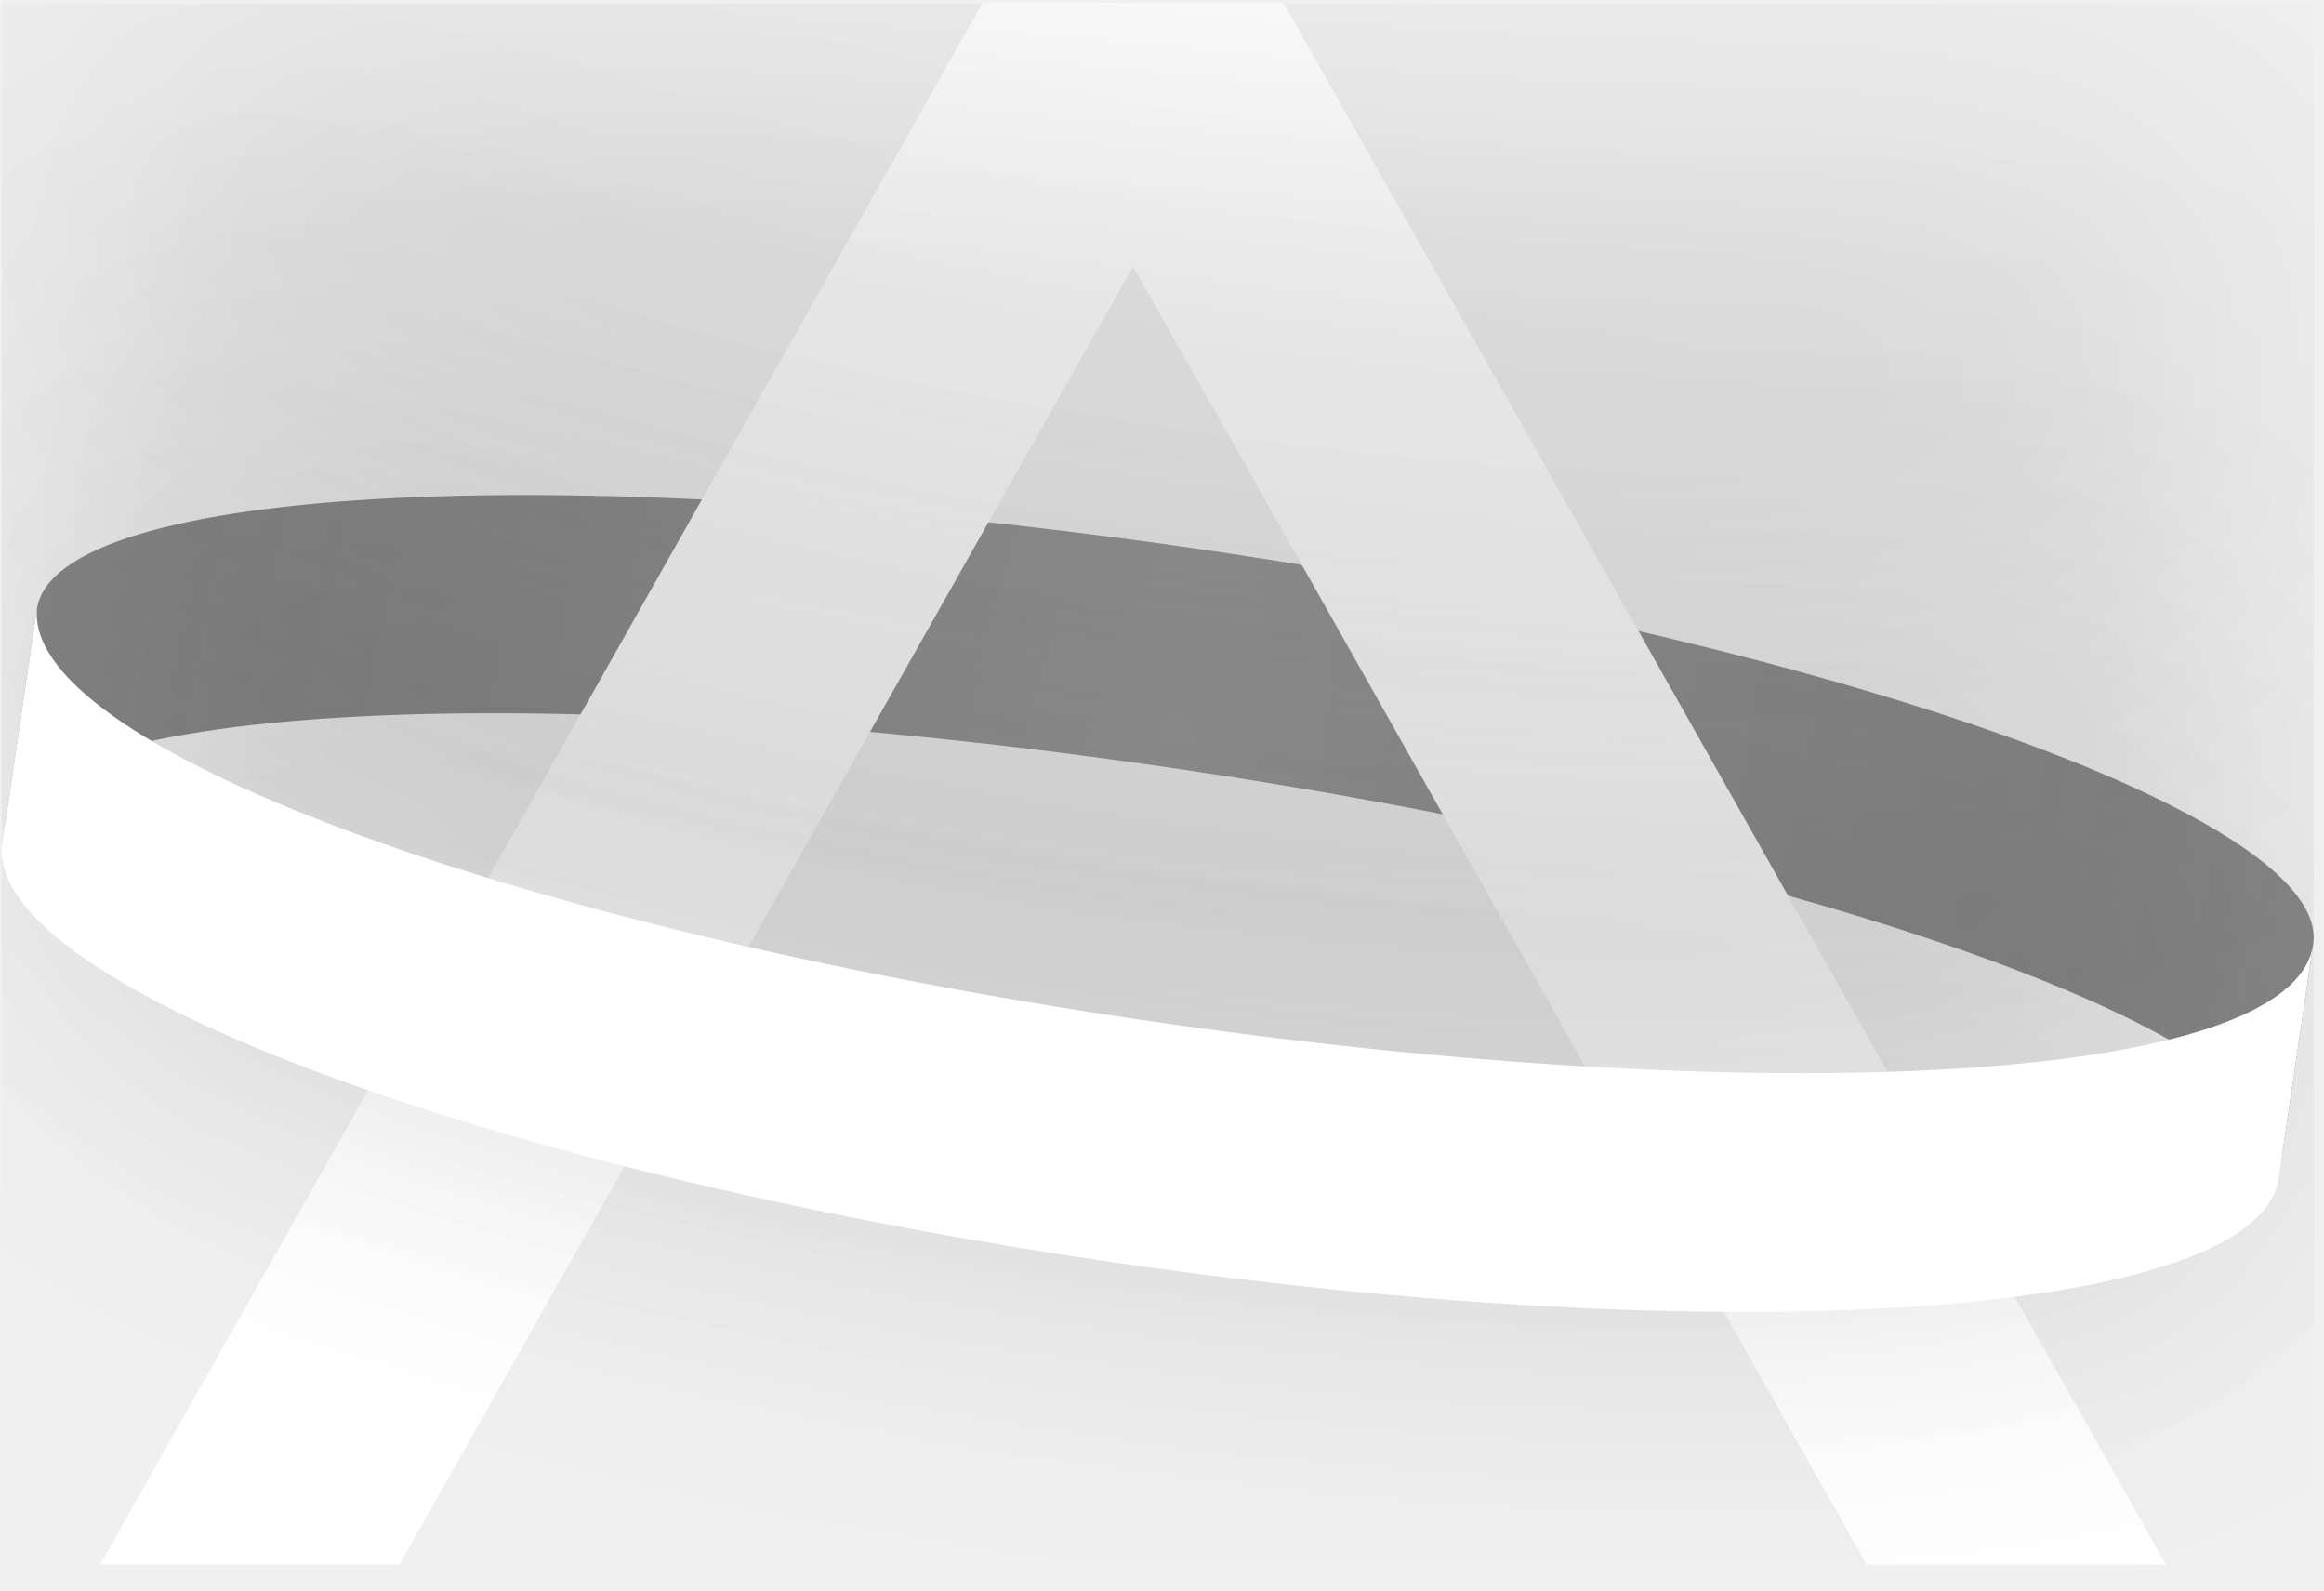
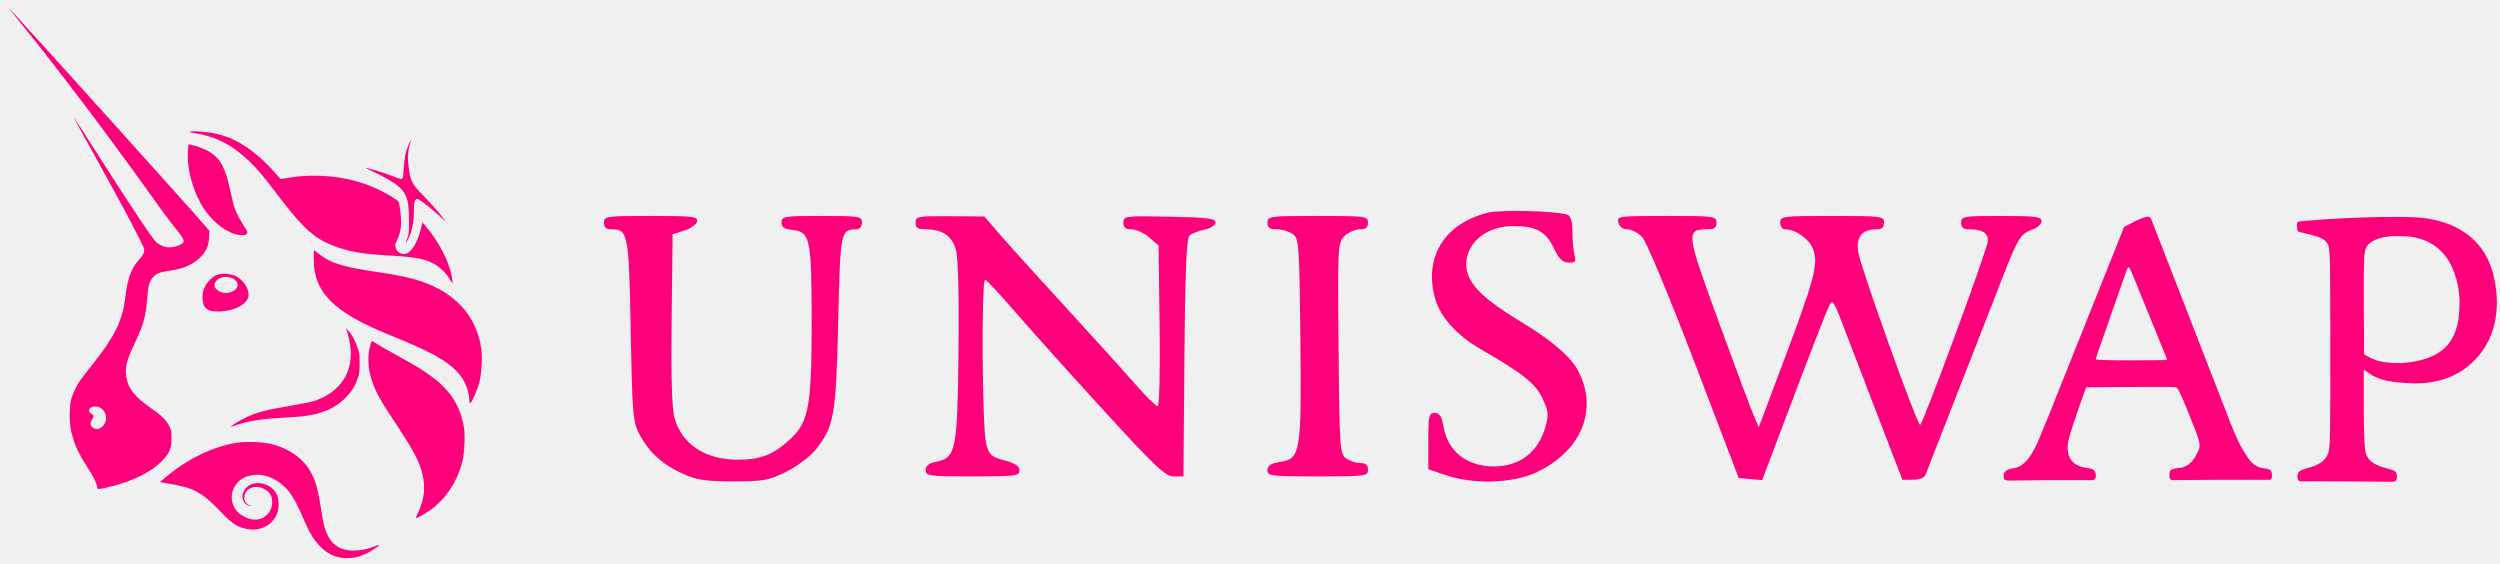
- <svg xmlns="http://www.w3.org/2000/svg" width="76" height="52" viewBox="0 0 76 52" fill="none">
-   <g clip-path="url(#clip0_8015_12014)">
-     <path d="M0.156 27.045L1.187 20.043C1.198 19.988 1.2 19.955 1.207 19.911C1.808 15.825 18.96 14.967 39.516 17.994C60.072 21.021 76.248 26.787 75.647 30.872C75.641 30.917 75.633 30.97 75.627 31.005L74.597 38.002C75.188 33.917 59.015 28.154 38.466 25.128C17.909 22.101 0.758 22.959 0.156 27.045Z" fill="url(#paint0_radial_8015_12014)" />
-     <path d="M13.064 51.148H3.276L32.123 0.11H41.912L13.064 51.148Z" fill="white" />
-     <path d="M61.043 51.148H70.832L41.984 0.11H32.196L61.043 51.148Z" fill="white" />
-     <g filter="url(#filter0_ddddd_8015_12014)">
-       <path d="M37.255 33.333C57.812 36.36 74.976 35.414 75.641 30.896L74.54 38.376C74.532 38.434 74.526 38.473 74.519 38.522C73.854 43.04 56.651 44.249 36.094 41.222C15.538 38.196 -0.587 32.079 0.079 27.561C0.086 27.512 0.094 27.458 0.1 27.414L1.221 19.803C0.556 24.321 16.699 30.306 37.255 33.333Z" fill="white" />
-     </g>
+ <svg xmlns="http://www.w3.org/2000/svg" width="213" height="48" viewBox="0 0 213 48" fill="none">
+   <g clip-path="url(#clip0_8015_12013)">
+     <path fill-rule="evenodd" clip-rule="evenodd" d="M1.556 1.705C6.851 8.197 12.666 16.353 13.606 17.672C13.656 17.743 13.693 17.794 13.714 17.824C14.216 18.524 14.629 19.044 14.944 19.439C15.641 20.316 15.848 20.576 15.432 20.816C15.096 21.008 14.75 21.072 14.404 21.072C14.013 21.072 13.573 20.882 13.252 20.574C13.025 20.357 11.474 18.082 9.362 14.771C7.745 12.238 6.393 10.136 6.356 10.101C6.271 10.02 6.272 10.023 9.197 15.309C11.033 18.628 12.29 21.081 12.29 21.238C12.29 21.557 12.203 21.724 11.813 22.164C11.164 22.896 10.873 23.719 10.663 25.422C10.428 27.331 9.767 28.679 7.935 30.987C6.863 32.338 6.687 32.586 6.417 33.13C6.076 33.816 5.982 34.2 5.944 35.066C5.904 35.981 5.982 36.573 6.259 37.448C6.501 38.214 6.754 38.72 7.401 39.733C7.96 40.606 8.281 41.255 8.281 41.509C8.281 41.711 8.319 41.711 9.184 41.514C11.255 41.041 12.936 40.211 13.881 39.193C14.466 38.563 14.604 38.215 14.608 37.352C14.611 36.788 14.591 36.669 14.44 36.344C14.194 35.816 13.746 35.376 12.759 34.695C11.466 33.802 10.914 33.083 10.761 32.094C10.636 31.283 10.781 30.711 11.497 29.196C12.237 27.628 12.421 26.96 12.545 25.38C12.625 24.359 12.736 23.957 13.026 23.634C13.329 23.297 13.602 23.182 14.351 23.079C15.573 22.91 16.351 22.591 16.991 21.996C17.546 21.479 17.778 20.982 17.814 20.233L17.841 19.665L17.531 19.3C16.408 17.977 0.804 0.666 0.735 0.666C0.72 0.666 1.089 1.134 1.556 1.705ZM8.911 36.102C9.165 35.648 9.03 35.064 8.606 34.779C8.204 34.509 7.581 34.636 7.581 34.987C7.581 35.094 7.64 35.172 7.772 35.241C7.995 35.357 8.011 35.487 7.836 35.753C7.658 36.022 7.673 36.259 7.876 36.42C8.204 36.679 8.668 36.537 8.911 36.102ZM16.553 11.337C16.052 11.259 16.03 11.25 16.266 11.213C16.718 11.143 17.785 11.239 18.52 11.415C20.236 11.827 21.797 12.883 23.464 14.757L23.907 15.255L24.541 15.152C27.209 14.719 29.924 15.063 32.195 16.123C32.82 16.415 33.805 16.995 33.928 17.144C33.967 17.191 34.039 17.497 34.088 17.824C34.256 18.953 34.172 19.819 33.83 20.465C33.644 20.817 33.634 20.929 33.759 21.23C33.858 21.47 34.137 21.648 34.413 21.647C34.977 21.647 35.584 20.725 35.866 19.443L35.977 18.934L36.199 19.187C37.414 20.577 38.368 22.473 38.532 23.823L38.574 24.174L38.37 23.855C38.019 23.304 37.666 22.93 37.214 22.627C36.399 22.083 35.537 21.897 33.255 21.776C31.193 21.666 30.027 21.488 28.87 21.107C26.902 20.459 25.91 19.596 23.572 16.498C22.534 15.122 21.892 14.36 21.253 13.747C19.803 12.354 18.377 11.623 16.553 11.337ZM34.393 14.41C34.444 13.488 34.568 12.88 34.817 12.324C34.916 12.104 35.008 11.924 35.022 11.924C35.036 11.924 34.994 12.087 34.927 12.285C34.746 12.824 34.716 13.561 34.841 14.419C34.999 15.508 35.089 15.665 36.228 16.84C36.762 17.392 37.384 18.087 37.609 18.386L38.019 18.929L37.609 18.541C37.108 18.066 35.956 17.141 35.702 17.009C35.531 16.92 35.506 16.922 35.401 17.027C35.304 17.125 35.283 17.271 35.27 17.964C35.249 19.043 35.103 19.736 34.752 20.429C34.562 20.803 34.532 20.723 34.703 20.3C34.832 19.985 34.845 19.846 34.844 18.801C34.842 16.702 34.595 16.197 33.148 15.332C32.782 15.113 32.178 14.797 31.806 14.63C31.434 14.463 31.139 14.318 31.15 14.307C31.191 14.266 32.602 14.682 33.17 14.902C34.015 15.231 34.154 15.273 34.257 15.234C34.326 15.207 34.359 15.005 34.393 14.41ZM16.016 12.798C15.88 14.419 16.509 16.587 17.526 18.001C18.314 19.098 19.536 19.95 20.438 20.032C21.029 20.086 21.206 19.899 20.939 19.505C20.568 18.957 20.112 18.115 19.991 17.754C19.916 17.53 19.753 16.868 19.629 16.283C19.204 14.285 18.788 13.507 17.825 12.916C17.474 12.701 16.724 12.419 16.289 12.339L16.058 12.297L16.016 12.798ZM33.159 28.526C28.407 26.594 26.733 24.916 26.733 22.085C26.733 21.669 26.747 21.328 26.764 21.328C26.782 21.328 26.965 21.465 27.173 21.633C28.137 22.414 29.216 22.748 32.203 23.188C33.961 23.447 34.951 23.656 35.863 23.962C38.764 24.934 40.559 26.905 40.987 29.591C41.111 30.372 41.038 31.835 40.837 32.607C40.677 33.216 40.191 34.314 40.063 34.356C40.027 34.368 39.992 34.23 39.983 34.041C39.934 33.033 39.429 32.051 38.582 31.315C37.618 30.479 36.324 29.814 33.159 28.526ZM29.593 28.314C29.66 28.514 29.763 28.971 29.823 29.329C30.203 31.617 29.014 33.466 26.701 34.183C26.456 34.258 25.491 34.449 24.557 34.606C22.666 34.924 21.823 35.15 20.975 35.562C20.373 35.855 19.645 36.293 19.689 36.336C19.703 36.35 19.84 36.317 19.994 36.263C21.063 35.884 22.253 35.687 24.06 35.592C24.778 35.555 25.594 35.495 25.874 35.459C27.485 35.254 28.601 34.76 29.469 33.868C29.952 33.371 30.24 32.908 30.472 32.256C30.619 31.842 30.639 31.688 30.64 30.955C30.641 30.208 30.623 30.072 30.464 29.612C30.255 29.009 30.009 28.558 29.697 28.204L29.472 27.949L29.593 28.314ZM32.001 33.237C31.37 31.866 31.225 30.543 31.571 29.308C31.608 29.176 31.667 29.068 31.703 29.068C31.739 29.068 31.888 29.149 32.034 29.249C32.325 29.447 32.909 29.78 34.464 30.636C36.404 31.705 37.51 32.532 38.262 33.477C38.921 34.305 39.328 35.248 39.525 36.397C39.636 37.048 39.571 38.615 39.405 39.271C38.884 41.339 37.671 42.963 35.942 43.911C35.689 44.049 35.461 44.163 35.437 44.164C35.412 44.164 35.505 43.928 35.642 43.637C36.224 42.409 36.29 41.214 35.85 39.884C35.581 39.07 35.032 38.077 33.923 36.398C32.634 34.445 32.318 33.926 32.001 33.237ZM20.107 37.734C18.109 38.062 15.914 39.131 14.151 40.635L13.626 41.083L14.087 41.156C16.495 41.535 17.143 41.872 18.814 43.61C19.775 44.61 20.099 44.832 20.897 45.038C22.068 45.34 23.222 44.785 23.618 43.73C23.795 43.259 23.771 42.478 23.568 42.086C23.085 41.153 21.679 40.851 20.999 41.535C20.433 42.104 20.598 42.962 21.302 43.109C21.463 43.144 21.459 43.136 21.261 43.046C20.953 42.905 20.819 42.71 20.817 42.399C20.813 41.67 21.638 41.262 22.406 41.611C22.968 41.868 23.192 42.203 23.192 42.789C23.192 43.693 22.43 44.374 21.544 44.263C21.07 44.203 20.491 43.897 20.18 43.543C19.398 42.65 19.703 41.241 20.794 40.7C21.625 40.289 22.73 40.39 23.586 40.957C24.57 41.608 24.989 42.203 25.836 44.155C26.112 44.791 26.467 45.507 26.625 45.746C27.428 46.96 28.39 47.555 29.549 47.555C30.188 47.555 30.669 47.437 31.273 47.132C31.723 46.905 32.36 46.475 32.314 46.428C32.301 46.415 32.115 46.474 31.9 46.559C30.635 47.057 29.349 47.023 28.602 46.47C28.131 46.123 27.752 45.43 27.557 44.564C27.523 44.414 27.412 43.752 27.309 43.093C27.05 41.421 26.8 40.67 26.219 39.808C25.624 38.926 24.48 38.186 23.202 37.855C22.404 37.649 20.969 37.593 20.107 37.734ZM17.308 24.813C17.481 24.169 18.038 23.555 18.612 23.377C18.977 23.264 19.731 23.336 20.085 23.518C20.772 23.871 21.271 24.674 21.163 25.255C21.031 25.962 19.895 26.528 18.589 26.537C17.921 26.542 17.675 26.451 17.42 26.108C17.262 25.895 17.203 25.206 17.308 24.813ZM19.91 23.77C20.252 23.981 20.34 24.294 20.139 24.583C20 24.782 19.571 24.971 19.257 24.971C18.785 24.971 18.27 24.633 18.27 24.323C18.27 23.701 19.257 23.367 19.91 23.77ZM122.31 25.553C121.244 22.008 123.002 19.067 126.752 18.122C127.828 17.851 132.698 17.974 133.532 18.293C133.838 18.41 133.972 18.859 133.975 19.781C133.977 20.508 134.056 21.391 134.15 21.742C134.294 22.276 134.21 22.381 133.647 22.372C133.138 22.364 132.83 22.066 132.4 21.163C131.714 19.721 130.882 19.263 128.945 19.257C126.471 19.25 124.662 20.916 124.956 22.927C125.148 24.237 126.456 25.525 129.392 27.296C132.186 28.981 133.816 30.366 134.465 31.608C136.202 34.926 134.719 38.478 130.849 40.267C128.862 41.186 125.533 41.281 123.192 40.486L121.693 39.977V37.581C121.693 35.412 121.745 35.186 122.239 35.186C122.653 35.186 122.831 35.459 122.977 36.316C123.338 38.445 124.956 39.738 127.261 39.738C129.519 39.738 131.097 38.504 131.702 36.267C131.959 35.315 131.915 34.963 131.404 33.912C130.792 32.652 129.738 31.815 126.158 29.75C124.171 28.604 122.767 27.072 122.31 25.553ZM52.134 19.538C51.645 19.538 51.455 19.378 51.455 18.968C51.455 18.427 51.645 18.399 55.473 18.399C59.026 18.399 59.48 18.453 59.399 18.861C59.348 19.114 58.857 19.466 58.307 19.643L57.308 19.964L57.222 27.219C57.165 32.06 57.246 34.853 57.464 35.612C58.112 37.87 60.089 39.169 62.879 39.169C64.82 39.169 65.955 38.715 67.38 37.367C68.913 35.917 69.158 34.54 69.153 27.381C69.148 20.32 69.025 19.737 67.509 19.591C66.819 19.524 66.587 19.363 66.587 18.951C66.587 18.436 66.815 18.399 70.014 18.399C73.249 18.399 73.44 18.431 73.44 18.968C73.44 19.319 73.248 19.539 72.94 19.542C71.618 19.553 71.594 19.679 71.415 27.422C71.231 35.462 71.058 36.414 69.429 38.384C68.959 38.952 67.838 39.777 66.939 40.218C65.472 40.935 65.006 41.017 62.447 41.013C60.089 41.008 59.344 40.894 58.164 40.357C56.443 39.574 55.323 38.559 54.498 37.035C53.922 35.971 53.872 35.395 53.739 28.187C53.586 19.935 53.512 19.538 52.134 19.538ZM78.851 19.538C78.199 19.538 78.008 19.409 78.008 18.968C78.008 18.435 78.191 18.401 80.935 18.423L83.861 18.446L85.262 20.059C86.031 20.946 88.541 23.72 90.838 26.224C93.135 28.727 95.772 31.64 96.698 32.696C97.624 33.753 98.496 34.617 98.635 34.617C98.778 34.617 98.85 31.633 98.799 27.763L98.709 20.91L97.907 20.224C97.467 19.846 96.793 19.538 96.409 19.538C95.898 19.538 95.711 19.383 95.711 18.96C95.711 18.405 95.856 18.386 99.636 18.463C102.851 18.527 103.562 18.617 103.562 18.957C103.562 19.199 103.165 19.453 102.608 19.567C102.083 19.674 101.505 19.909 101.323 20.09C101.089 20.324 100.969 23.344 100.911 30.505L100.829 40.591H100.002C99.289 40.591 98.441 39.79 93.908 34.83C91.011 31.661 87.63 27.895 86.394 26.461C85.158 25.027 84.05 23.842 83.933 23.829C83.601 23.792 83.681 36.606 84.02 37.822C84.285 38.77 84.466 38.934 85.59 39.233C86.494 39.474 86.859 39.718 86.859 40.081C86.859 40.548 86.515 40.591 82.862 40.591C79.144 40.591 78.865 40.554 78.865 40.058C78.865 39.695 79.134 39.471 79.709 39.356C81.452 39.009 81.568 38.458 81.665 30.028C81.72 25.308 81.64 22.004 81.453 21.313C81.124 20.096 80.305 19.538 78.851 19.538ZM108.79 19.538C108.179 19.538 107.988 19.402 107.988 18.968C107.988 18.425 108.179 18.399 112.271 18.399C116.363 18.399 116.554 18.425 116.554 18.968C116.554 19.386 116.363 19.538 115.84 19.538C115.447 19.538 114.864 19.799 114.544 20.118C113.978 20.682 113.963 20.962 114.044 29.672C114.122 38.176 114.156 38.668 114.681 39.05C114.986 39.272 115.532 39.453 115.894 39.453C116.363 39.453 116.554 39.617 116.554 40.023C116.554 40.566 116.363 40.591 112.271 40.591C108.276 40.591 107.988 40.556 107.988 40.059C107.988 39.658 108.268 39.481 109.119 39.346C110.809 39.077 110.895 38.525 110.79 28.69C110.706 20.813 110.67 20.322 110.146 19.941C109.841 19.719 109.231 19.538 108.79 19.538ZM138.665 19.538C138.275 19.538 137.978 19.321 137.885 18.968C137.741 18.418 137.877 18.399 141.992 18.399C146.058 18.399 146.248 18.425 146.248 18.968C146.248 19.406 146.058 19.538 145.426 19.538C143.629 19.538 143.669 19.863 146.39 27.304C147.774 31.091 149.119 34.689 149.377 35.299L149.847 36.407L152.028 30.604C154.595 23.773 154.928 22.51 154.492 21.264C154.188 20.396 153.007 19.538 152.116 19.538C151.864 19.538 151.673 19.293 151.673 18.968C151.673 18.424 151.864 18.399 156.099 18.399C160.334 18.399 160.524 18.424 160.524 18.968C160.524 19.373 160.334 19.538 159.865 19.538C158.665 19.538 158.135 20.175 158.308 21.415C158.485 22.691 163.396 36.402 163.602 36.197C163.937 35.863 169.375 21.103 169.375 20.527C169.375 19.838 168.891 19.538 167.782 19.538C167.282 19.538 167.091 19.381 167.091 18.968C167.091 18.431 167.282 18.399 170.518 18.399C173.424 18.399 173.944 18.467 173.944 18.841C173.944 19.084 173.588 19.406 173.153 19.557C172.174 19.897 171.928 20.285 170.7 23.429C170.161 24.809 168.474 29.13 166.95 33.029C165.427 36.929 164.115 40.29 164.035 40.498C163.955 40.706 163.483 40.876 162.985 40.876H162.082L160.031 35.541C158.903 32.608 157.57 29.132 157.069 27.817C156.211 25.565 156.139 25.467 155.816 26.11C155.628 26.486 154.273 29.968 152.805 33.848L150.136 40.904L149.14 40.819L148.143 40.734L144.344 30.798C142.221 25.247 140.269 20.57 139.92 20.2C139.577 19.835 139.012 19.538 138.665 19.538ZM195.756 19.658C195.708 19.55 195.708 19.162 195.708 19.162C195.708 19.162 195.698 19.022 195.756 18.947C195.815 18.872 195.836 18.87 196.046 18.85L196.048 18.85C196.819 18.777 198.365 18.654 199.656 18.597C199.774 18.592 199.906 18.586 200.048 18.58L200.051 18.579L200.053 18.579L200.054 18.579C201.475 18.515 204.017 18.429 205.764 18.516C209.116 18.683 211.501 20.304 212.313 22.982C213.126 25.659 212.696 28.173 211.589 29.773C210.481 31.373 208.619 32.75 205.523 32.66C202.967 32.587 202.284 32.108 201.737 31.726C201.622 31.645 201.512 31.568 201.393 31.501V34.916C201.42 37.245 201.439 38.363 201.62 38.777C201.863 39.335 202.412 39.678 203.482 39.941C203.482 39.941 203.966 40.055 204.091 40.176C204.216 40.297 204.216 40.566 204.216 40.566C204.216 40.566 204.241 40.817 204.141 40.945C204.041 41.073 203.847 41.047 203.847 41.047L199.108 41.009L196.251 41.002C196.251 41.002 195.951 41.059 195.838 40.938C195.726 40.818 195.736 40.566 195.736 40.566C195.736 40.566 195.761 40.295 195.892 40.174C196.023 40.053 196.511 39.917 196.511 39.917C197.613 39.608 198.091 39.28 198.341 38.664C198.542 38.167 198.543 37.245 198.541 29.723C198.539 22.589 198.529 21.258 198.365 20.876C198.123 20.309 197.517 20.159 196.654 19.945L196.654 19.945C196.483 19.903 196.301 19.858 196.111 19.807C196.111 19.807 195.804 19.766 195.756 19.658ZM209.555 25.479C209.555 26.649 209.534 28.48 208.289 29.651C207.044 30.821 204.592 31.142 202.927 30.816C202.403 30.713 202.103 30.555 201.872 30.433L201.848 30.421L201.422 30.196L201.398 26.086C201.382 23.511 201.409 21.833 201.47 21.594C201.525 20.236 203.528 20.067 204.507 20.117C208.694 20.117 209.433 23.645 209.555 25.479ZM182.609 18.559C182.609 18.559 182.404 18.637 182.094 18.755L180.976 19.332L180.171 21.342C179.728 22.447 178.918 24.477 178.371 25.851C177.375 28.355 176.717 30 176.024 31.717C175.821 32.222 175.206 33.76 174.658 35.135C174.11 36.509 173.562 37.817 173.441 38.042C173.42 38.079 173.399 38.119 173.376 38.161C173.07 38.737 172.538 39.738 171.598 39.889C171.598 39.889 171.081 39.94 170.889 40.129C170.698 40.318 170.717 40.473 170.717 40.473V40.711C170.717 40.711 170.734 40.827 170.842 40.884C170.951 40.942 171.098 40.945 171.098 40.945L174.536 40.906H178.09C178.09 40.906 178.342 40.935 178.439 40.855C178.536 40.774 178.562 40.655 178.562 40.655V40.404C178.562 40.404 178.513 40.132 178.372 40.026C178.231 39.92 177.704 39.847 177.704 39.847C176.281 39.66 176.036 38.584 176.212 37.617C176.298 37.141 176.87 35.382 177.514 33.612L177.737 33L181.46 32.971C183.509 32.956 185.277 32.966 185.39 32.995C185.552 33.036 185.778 33.495 186.443 35.132C187.449 37.612 187.53 37.914 187.307 38.378C187.293 38.406 187.279 38.438 187.263 38.471C187.054 38.92 186.648 39.792 185.625 39.88C185.625 39.88 185.082 39.899 184.947 40.062C184.812 40.224 184.841 40.411 184.841 40.411V40.659C184.841 40.659 184.877 40.805 184.947 40.862C185.017 40.92 185.134 40.905 185.134 40.905L188.515 40.881L193.266 40.881C193.266 40.881 193.453 40.901 193.504 40.829C193.554 40.757 193.565 40.673 193.565 40.673V40.343C193.565 40.343 193.544 40.168 193.453 40.071C193.361 39.975 192.745 39.873 192.745 39.873C191.958 39.746 191.566 39.096 191.274 38.612C191.2 38.489 191.132 38.376 191.065 38.286C190.93 38.101 190.447 37.091 190.068 36.119C189.69 35.147 188.836 32.952 188.171 31.24C187.506 29.529 186.578 27.142 186.109 25.936C185.64 24.729 184.748 22.434 184.127 20.835C184.025 20.572 183.934 20.337 183.852 20.126L183.852 20.125C183.436 19.051 183.268 18.617 183.222 18.559C183.072 18.368 182.609 18.559 182.609 18.559ZM182.387 25.093C182.237 24.729 181.973 24.075 181.801 23.64C181.487 22.85 181.368 22.668 181.271 22.831C181.243 22.878 181.045 23.419 180.832 24.031C179.454 27.997 178.83 29.783 178.705 30.12C178.627 30.331 178.562 30.549 178.562 30.604C178.562 30.668 179.683 30.704 181.604 30.704C183.276 30.704 184.645 30.684 184.645 30.658C184.645 30.633 184.496 30.254 184.313 29.817C184.131 29.379 183.684 28.287 183.321 27.389C182.958 26.491 182.537 25.458 182.387 25.093Z" fill="#FF007A" />
  </g>
  <defs>
-     <filter id="filter0_ddddd_8015_12014" x="-334.353" y="-386.037" width="744.406" height="691.91" filterUnits="userSpaceOnUse" color-interpolation-filters="sRGB">
-       <feFlood flood-opacity="0" result="BackgroundImageFix" />
-       <feColorMatrix in="SourceAlpha" type="matrix" values="0 0 0 0 0 0 0 0 0 0 0 0 0 0 0 0 0 0 127 0" result="hardAlpha" />
-       <feOffset dy="-2.453" />
-       <feGaussianBlur stdDeviation="5.743" />
-       <feColorMatrix type="matrix" values="0 0 0 0 0 0 0 0 0 0 0 0 0 0 0 0 0 0 0.093 0" />
-       <feBlend mode="normal" in2="BackgroundImageFix" result="effect1_dropShadow_8015_12014" />
-       <feColorMatrix in="SourceAlpha" type="matrix" values="0 0 0 0 0 0 0 0 0 0 0 0 0 0 0 0 0 0 127 0" result="hardAlpha" />
-       <feOffset dy="-6.205" />
-       <feGaussianBlur stdDeviation="14.525" />
-       <feColorMatrix type="matrix" values="0 0 0 0 0 0 0 0 0 0 0 0 0 0 0 0 0 0 0.133 0" />
-       <feBlend mode="normal" in2="effect1_dropShadow_8015_12014" result="effect2_dropShadow_8015_12014" />
-       <feColorMatrix in="SourceAlpha" type="matrix" values="0 0 0 0 0 0 0 0 0 0 0 0 0 0 0 0 0 0 127 0" result="hardAlpha" />
-       <feOffset dy="-12.658" />
-       <feGaussianBlur stdDeviation="29.63" />
-       <feColorMatrix type="matrix" values="0 0 0 0 0 0 0 0 0 0 0 0 0 0 0 0 0 0 0.167 0" />
-       <feBlend mode="normal" in2="effect2_dropShadow_8015_12014" result="effect3_dropShadow_8015_12014" />
-       <feColorMatrix in="SourceAlpha" type="matrix" values="0 0 0 0 0 0 0 0 0 0 0 0 0 0 0 0 0 0 127 0" result="hardAlpha" />
-       <feOffset dy="-26.072" />
-       <feGaussianBlur stdDeviation="61.033" />
-       <feColorMatrix type="matrix" values="0 0 0 0 0 0 0 0 0 0 0 0 0 0 0 0 0 0 0.207 0" />
-       <feBlend mode="normal" in2="effect3_dropShadow_8015_12014" result="effect4_dropShadow_8015_12014" />
-       <feColorMatrix in="SourceAlpha" type="matrix" values="0 0 0 0 0 0 0 0 0 0 0 0 0 0 0 0 0 0 127 0" result="hardAlpha" />
-       <feOffset dy="-71.428" />
-       <feGaussianBlur stdDeviation="167.206" />
-       <feColorMatrix type="matrix" values="0 0 0 0 0 0 0 0 0 0 0 0 0 0 0 0 0 0 0.3 0" />
-       <feBlend mode="normal" in2="effect4_dropShadow_8015_12014" result="effect5_dropShadow_8015_12014" />
-       <feBlend mode="normal" in="SourceGraphic" in2="effect5_dropShadow_8015_12014" result="shape" />
-     </filter>
-     <radialGradient id="paint0_radial_8015_12014" cx="0" cy="0" r="1" gradientUnits="userSpaceOnUse" gradientTransform="translate(37.9508 26.916) rotate(10.8674) scale(41.0284 150.227)">
-       <stop stop-color="#9B9B9B" />
-       <stop offset="1" stop-color="#878686" />
-     </radialGradient>
-     <clipPath id="clip0_8015_12014">
-       <rect width="75.605" height="51.038" fill="white" transform="translate(0.0588074 0.110474)" />
+     <clipPath id="clip0_8015_12013">
+       <rect width="212" height="46.889" fill="white" transform="translate(0.734276 0.665771)" />
    </clipPath>
  </defs>
</svg>
